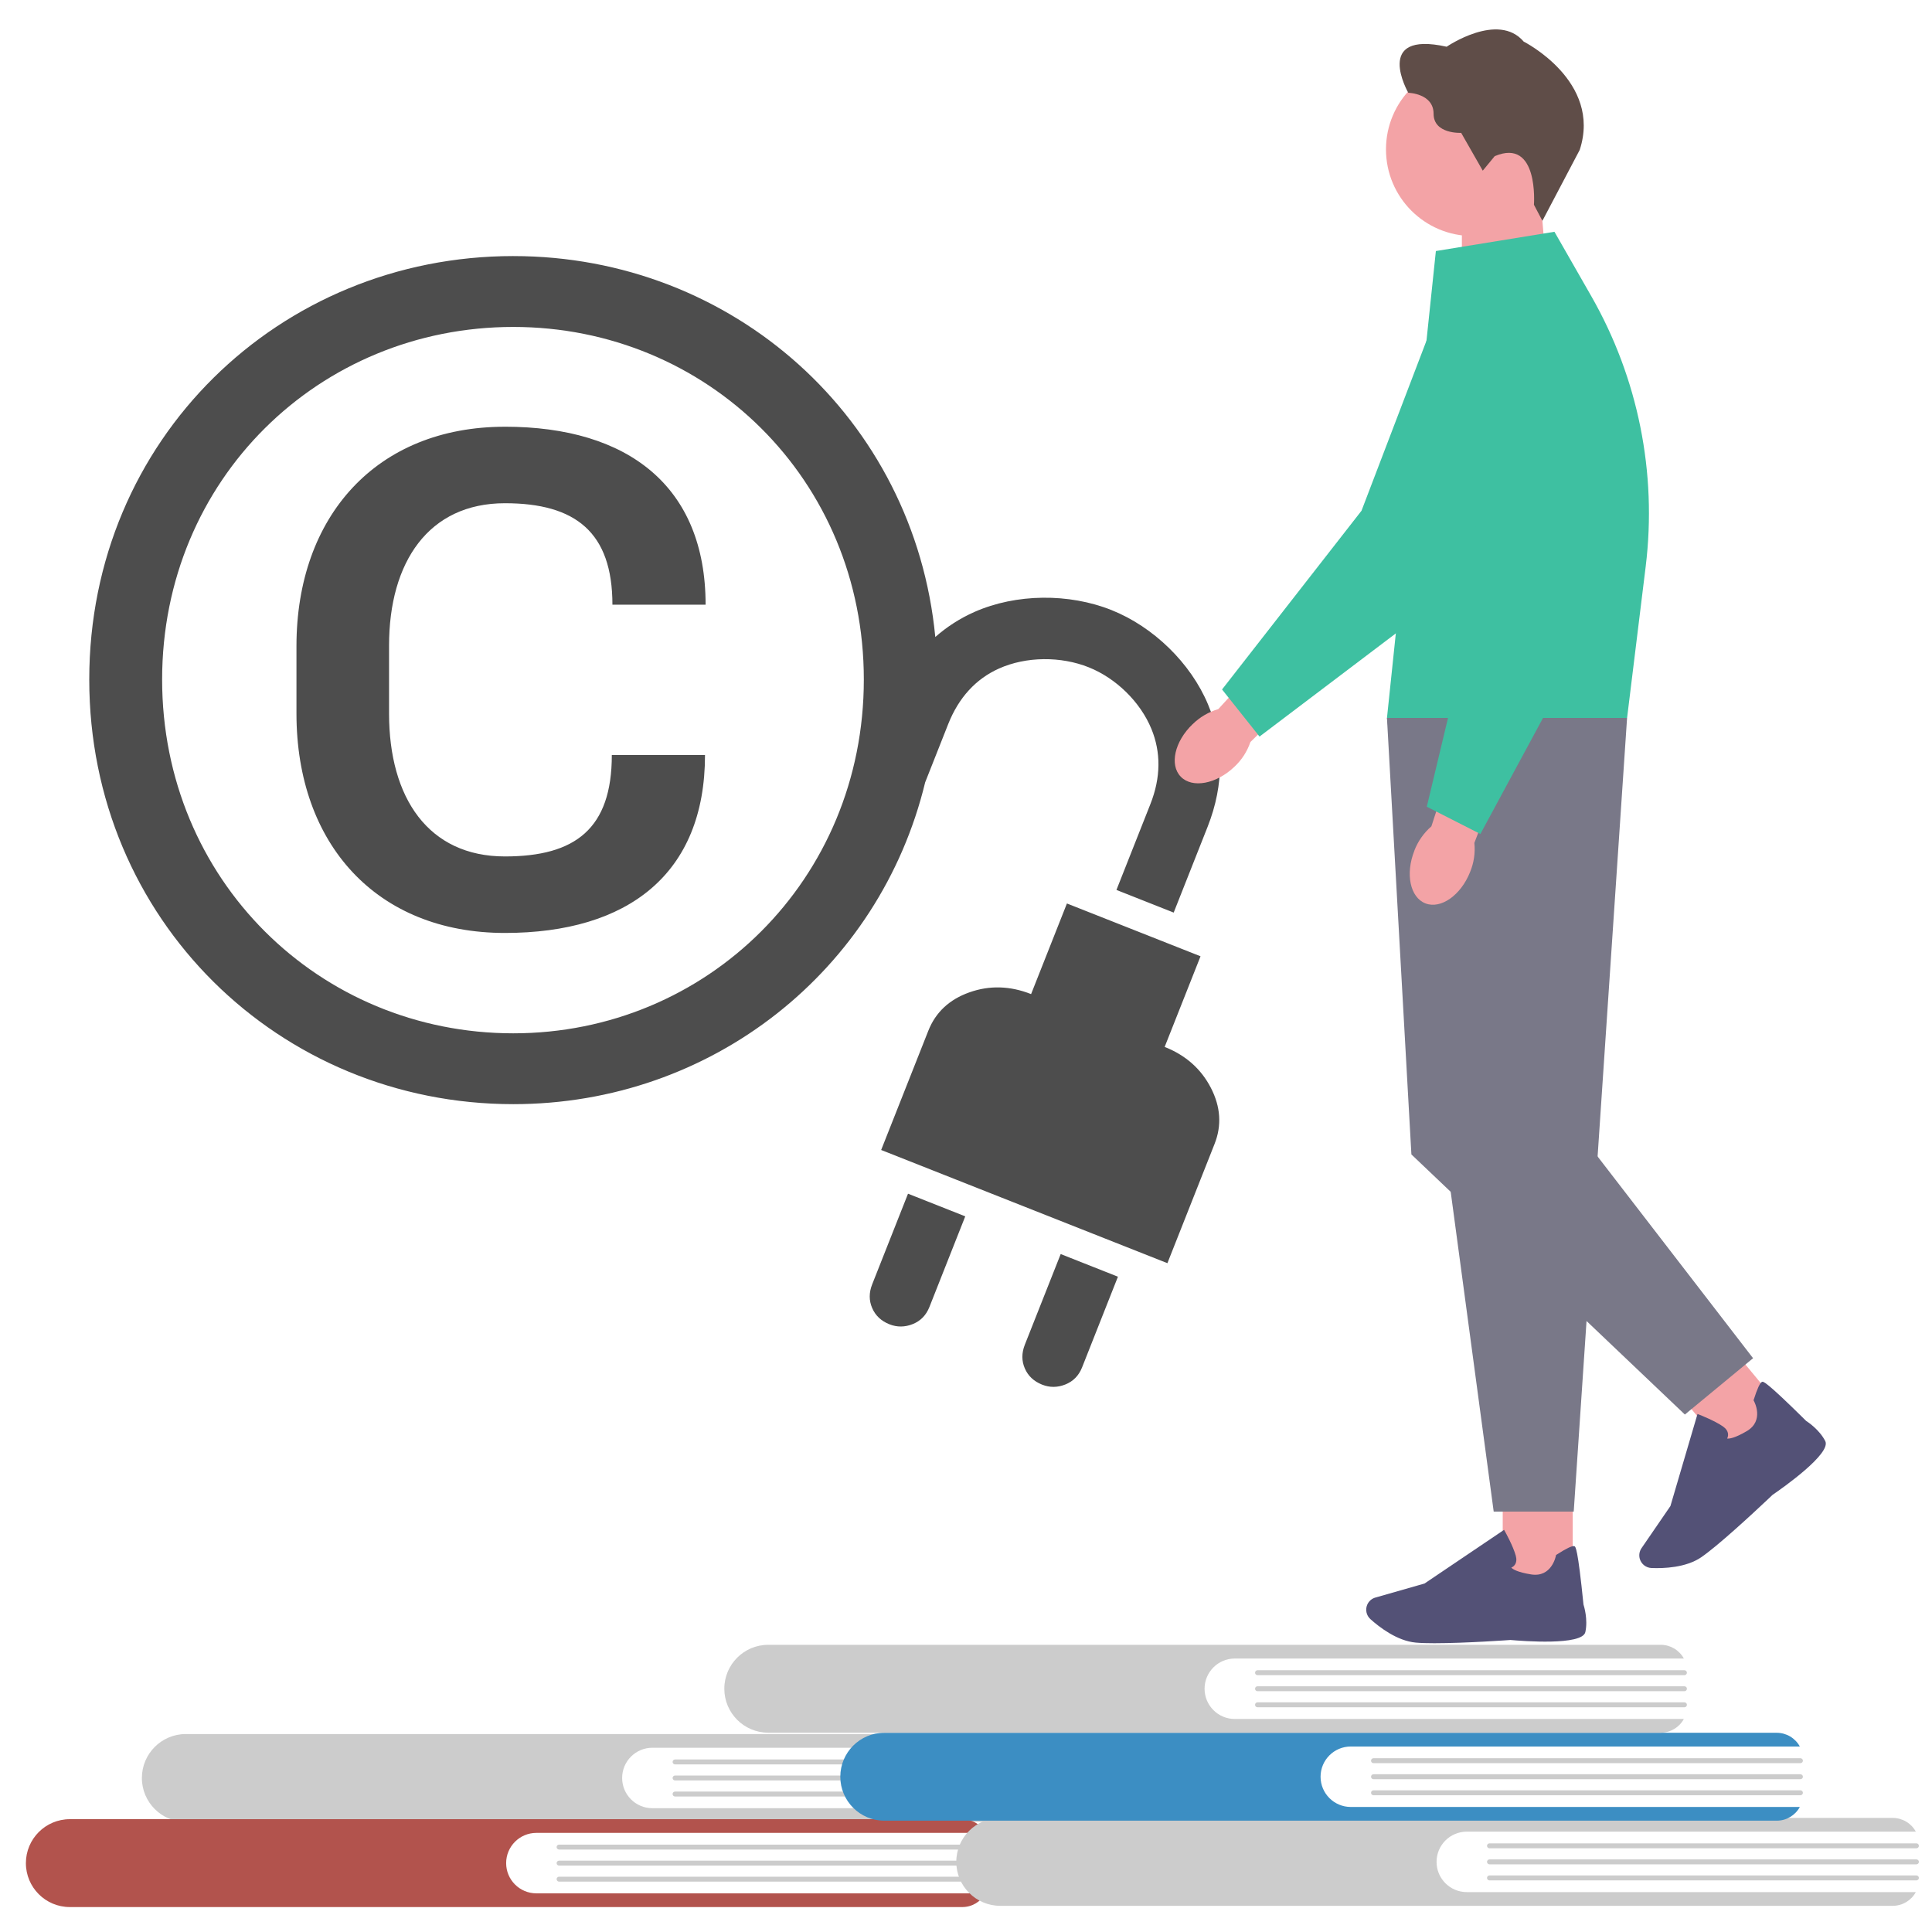
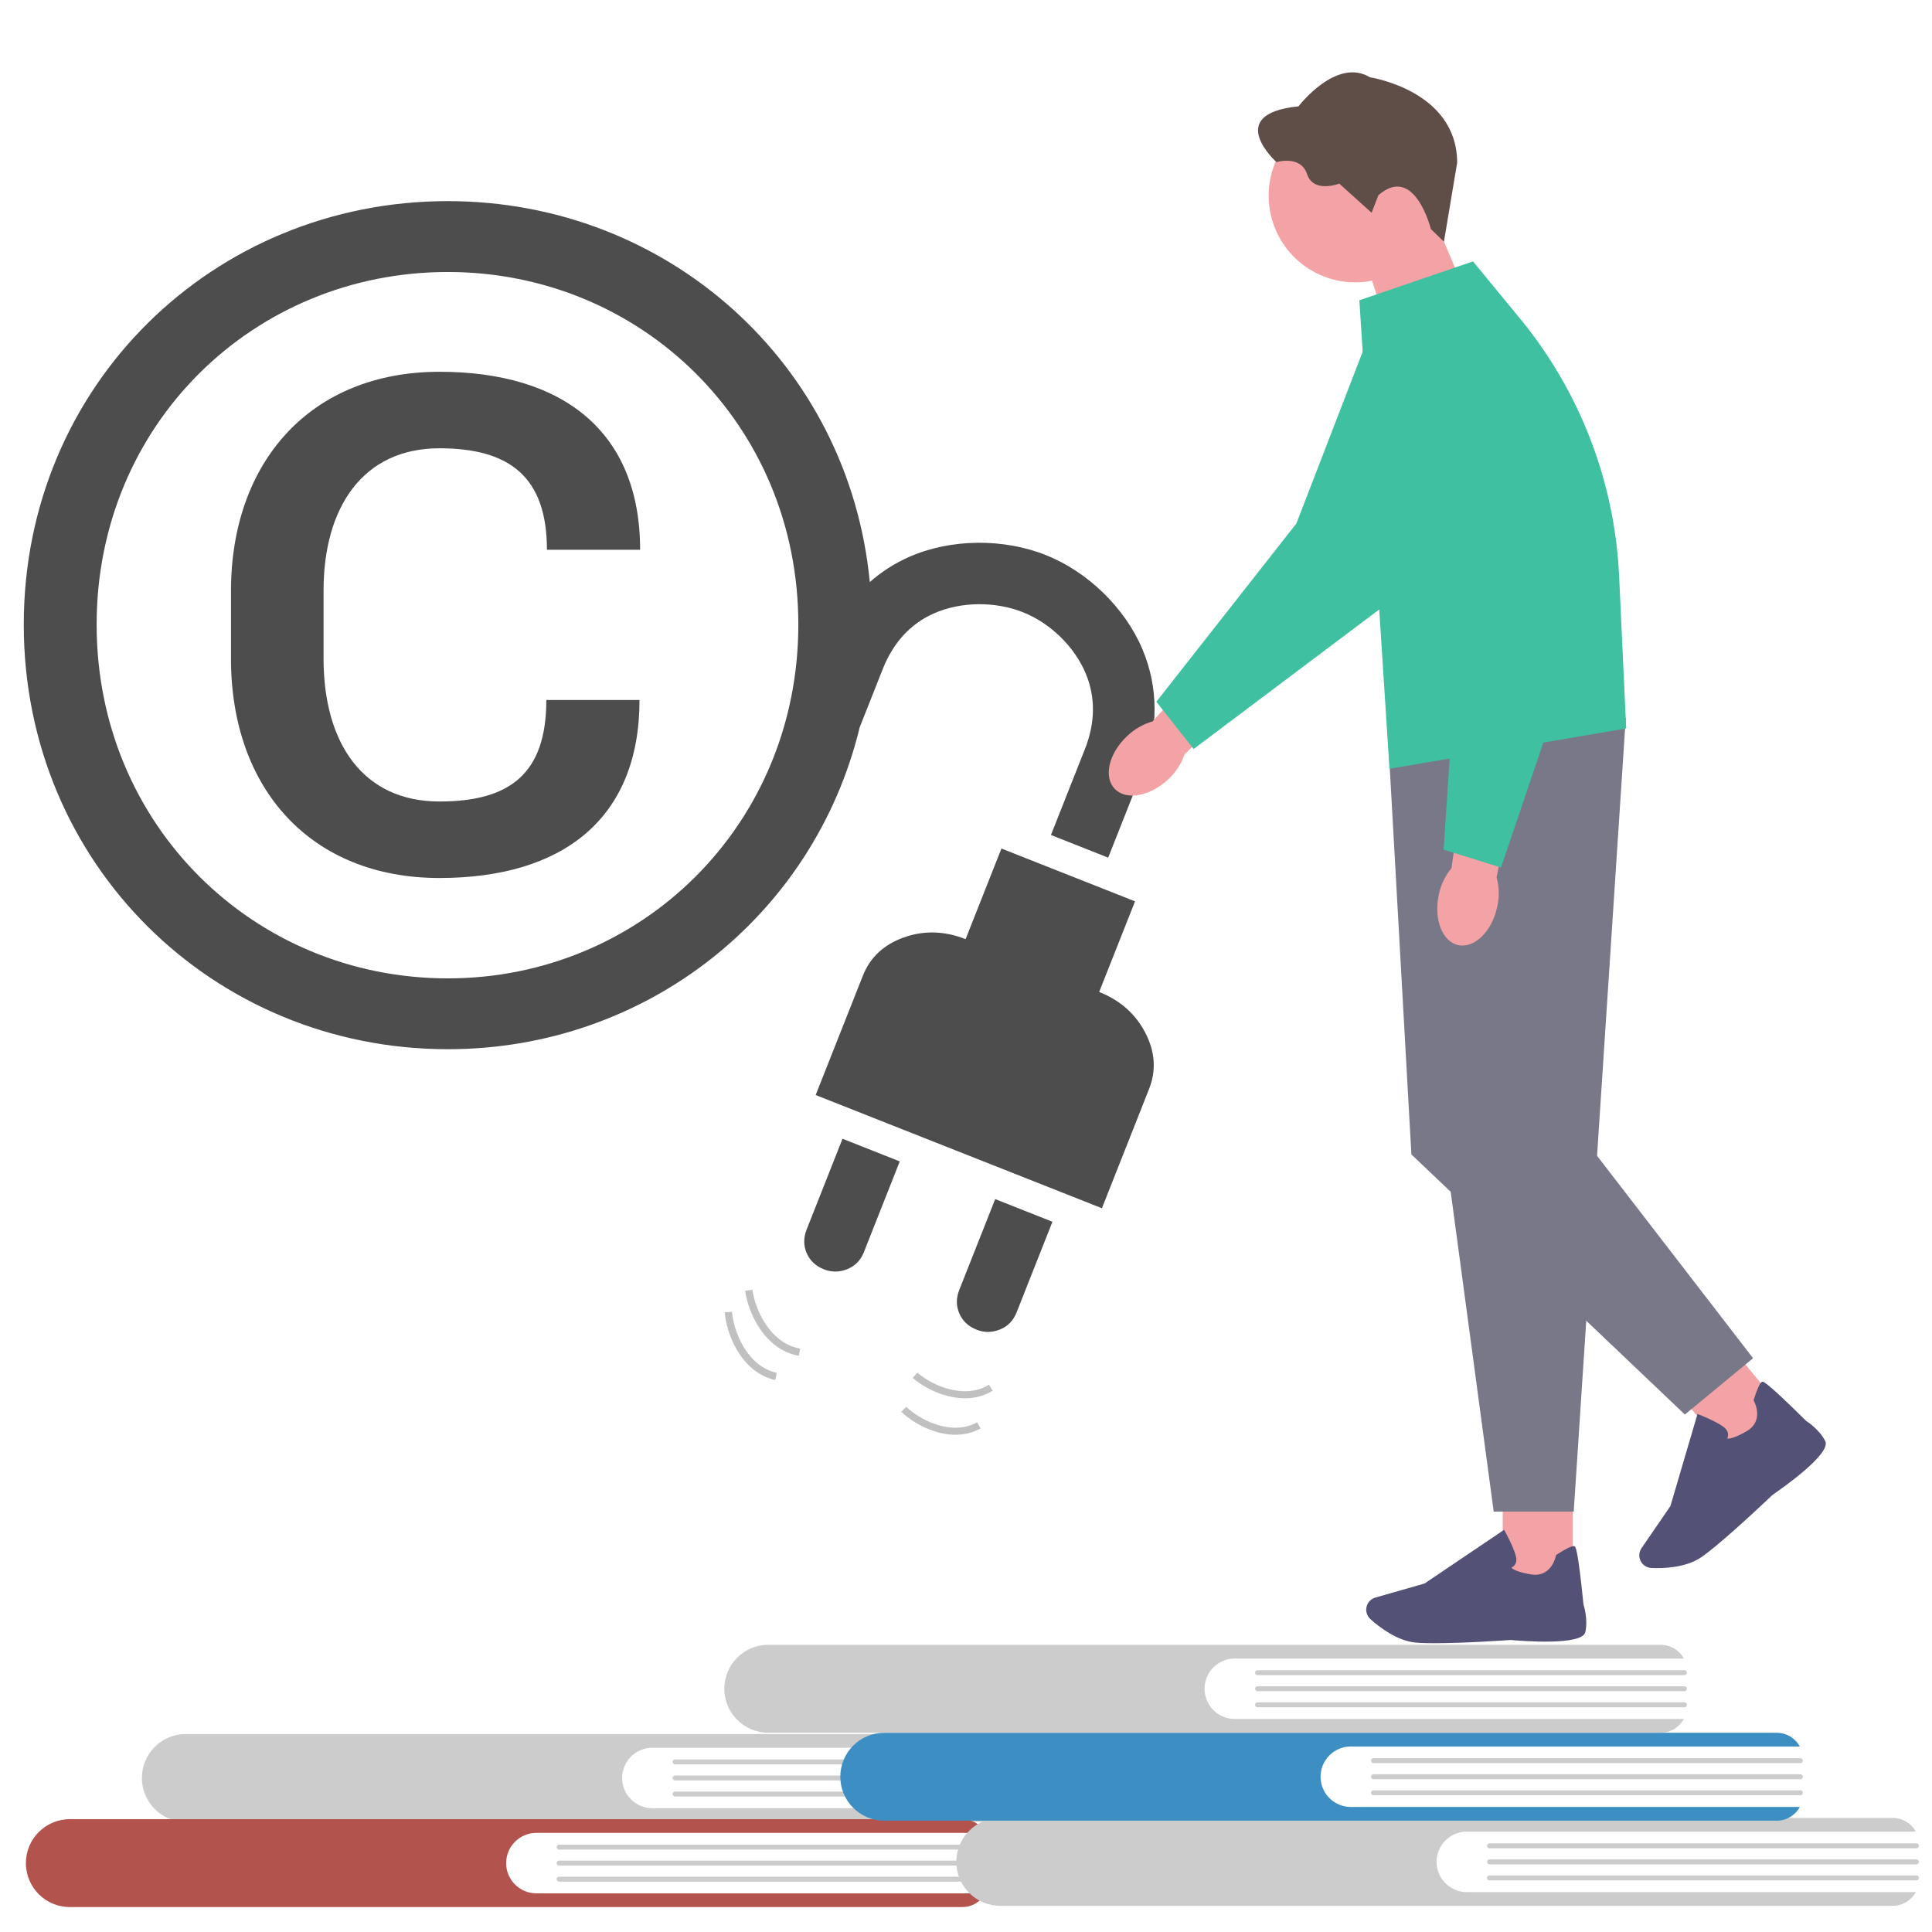
- <svg xmlns="http://www.w3.org/2000/svg" version="1.1" viewBox="0 0 1000 1000">
-   <g transform="matrix(1.2933 0 0 1.2933 -886.66 -3.9309)">
-     <path transform="translate(-231.17 -153)" d="m499.59 603.57a24.3 24.3 0 0 1 9.743-30.085c1.647-1.002 0.141-3.597-1.514-2.59a27.008 27.008 0 0 0-10.819 34.19c0.757 1.77 3.342 0.243 2.59-1.514z" fill="#3f3d56" />
-     <path transform="translate(-231.17 -153)" d="m500.45 607.61c-4.046-7.168-3.094-15.747-1.639-23.499 1.519-8.092 3.511-16.309 1.788-24.539a22.527 22.527 0 0 0-5.353-10.734c-1.311-1.423-3.428 0.702-2.121 2.121 5.089 5.527 5.679 13.545 4.853 20.665-0.974 8.399-3.733 16.583-3.39 25.117a27.202 27.202 0 0 0 3.272 12.382 1.501 1.501 0 0 0 2.59-1.514z" fill="#3f3d56" />
-     <path transform="translate(-231.17 -153)" d="m522.17 630.5h-51a4.505 4.505 0 0 1-4.5-4.5v-14.98a14.536 14.536 0 0 1 14.52-14.52h7.48a1.502 1.502 0 0 0 1.5-1.5v-7a2.503 2.503 0 0 1 2.5-2.5h8a2.503 2.503 0 0 1 2.5 2.5v7a1.502 1.502 0 0 0 1.5 1.5h7.48a14.536 14.536 0 0 1 14.52 14.52v14.98a4.505 4.505 0 0 1-4.5 4.5z" fill="#ccc" />
-     <path transform="translate(-231.17 -153)" d="m497.45 540.54c1.074 5.699-0.256 10.733-2.969 11.244s-5.784-3.694-6.858-9.393 2.229-15.175 2.229-15.175 6.525 7.625 7.598 13.323z" fill="#6c63ff" />
-     <path transform="translate(-231.17 -153)" d="m518.04 567.05c-3.4 4.697-7.97 7.193-10.207 5.574s-1.294-6.74 2.107-11.437 12.553-8.814 12.553-8.814-1.052 9.98-4.452 14.677z" fill="#6c63ff" />
-     <path transform="translate(-231.17 -153)" d="m405.59 243.57a24.3 24.3 0 0 1 9.743-30.085c1.647-1.002 0.141-3.597-1.514-2.59a27.008 27.008 0 0 0-10.819 34.19c0.757 1.77 3.342 0.243 2.59-1.514z" fill="#3f3d56" />
-     <path transform="translate(-231.17 -153)" d="m406.45 247.61c-4.046-7.168-3.094-15.747-1.639-23.499 1.519-8.092 3.511-16.309 1.788-24.539a22.527 22.527 0 0 0-5.353-10.734c-1.311-1.423-3.428 0.702-2.121 2.121 5.089 5.527 5.679 13.545 4.853 20.665-0.974 8.399-3.733 16.583-3.39 25.117a27.202 27.202 0 0 0 3.272 12.382 1.501 1.501 0 0 0 2.59-1.514z" fill="#3f3d56" />
-     <path transform="translate(-231.17 -153)" d="m428.17 270.5h-51a4.505 4.505 0 0 1-4.5-4.5v-14.98a14.536 14.536 0 0 1 14.52-14.52h7.48a1.502 1.502 0 0 0 1.5-1.5v-7a2.503 2.503 0 0 1 2.5-2.5h8a2.503 2.503 0 0 1 2.5 2.5v7a1.502 1.502 0 0 0 1.5 1.5h7.48a14.536 14.536 0 0 1 14.52 14.52v14.98a4.505 4.505 0 0 1-4.5 4.5z" fill="#ccc" />
-     <path transform="translate(-231.17 -153)" d="m403.45 180.54c1.074 5.699-0.256 10.733-2.969 11.244s-5.784-3.694-6.858-9.393 2.229-15.175 2.229-15.175 6.525 7.625 7.598 13.323z" fill="#6c63ff" />
-     <path transform="translate(-231.17 -153)" d="m424.04 207.05c-3.4 4.697-7.97 7.193-10.207 5.574s-1.294-6.74 2.107-11.437 12.553-8.814 12.553-8.814-1.052 9.98-4.452 14.677z" fill="#6c63ff" />
-     <g fill="#3f3d56">
-       <path transform="translate(-231.17 -153)" d="m554.17 746h-306a17.019 17.019 0 0 1-17-17v-559a17.019 17.019 0 0 1 17-17h306a17.019 17.019 0 0 1 17 17v559a17.019 17.019 0 0 1-17 17zm-306-591a15.017 15.017 0 0 0-15 15v559a15.017 15.017 0 0 0 15 15h306a15.017 15.017 0 0 0 15-15v-559a15.017 15.017 0 0 0-15-15z" />
-       <rect x="1" y="115.45" width="338" height="2" />
-       <rect x="1" y="235.48" width="338" height="2" />
-       <rect x="1" y="355.52" width="338" height="2" />
-       <rect x="1" y="475.55" width="338" height="2" />
-     </g>
-     <rect x="195" y="151" width="41" height="15" fill="#6c63ff" />
-     <rect x="195" y="200" width="41" height="15" fill="#6c63ff" />
-     <path transform="translate(-231.17 -153)" d="m464.17 390h-34a5.006 5.006 0 0 1-5-5v-97a5.006 5.006 0 0 1 5-5h34a5.006 5.006 0 0 1 5 5v97a5.006 5.006 0 0 1-5 5zm-34-105a3.003 3.003 0 0 0-3 3v97a3.003 3.003 0 0 0 3 3h34a3.003 3.003 0 0 0 3-3v-97a3.003 3.003 0 0 0-3-3z" fill="#3f3d56" />
-     <rect x="258" y="151" width="41" height="15" fill="#6c63ff" />
-     <rect x="258" y="200" width="41" height="15" fill="#6c63ff" />
-     <path transform="translate(-231.17 -153)" d="m527.17 390h-34a5.006 5.006 0 0 1-5-5v-97a5.006 5.006 0 0 1 5-5h34a5.006 5.006 0 0 1 5 5v97a5.006 5.006 0 0 1-5 5zm-34-105a3.003 3.003 0 0 0-3 3v97a3.003 3.003 0 0 0 3 3h34a3.003 3.003 0 0 0 3-3v-97a3.003 3.003 0 0 0-3-3z" fill="#3f3d56" />
-     <rect transform="rotate(-20.595 -273.74 870.96)" x="242.41" y="303.77" width="41" height="15" fill="#6c63ff" />
-     <rect transform="rotate(-20.595 -256.51 916.83)" x="259.64" y="349.64" width="41" height="15" fill="#6c63ff" />
-     <path transform="translate(-231.17 -153)" d="m273.31 390.88a5.009 5.009 0 0 1-4.678-3.244l-34.12-90.801a5.006 5.006 0 0 1 2.921-6.439l31.827-11.959a4.999 4.999 0 0 1 6.439 2.922l34.12 90.801a5.006 5.006 0 0 1-2.921 6.439h-1.2e-4l-31.827 11.959a4.996 4.996 0 0 1-1.761 0.322zm-2.289-110.76a3.006 3.006 0 0 0-1.057 0.193l-31.827 11.959a3.004 3.004 0 0 0-1.753 3.864l34.12 90.801a3 3 0 0 0 3.864 1.753l31.827-11.959a3.004 3.004 0 0 0 1.753-3.864l-34.12-90.801a3.006 3.006 0 0 0-2.807-1.946z" fill="#3f3d56" />
-   </g>
-   <path d="m265.69 132.54c-121.18 0-219.49 95.074-219.49 219.19 0 124.12 98.298 219.78 219.49 219.78 102.91 0 189.65-69.354 213.17-166.56l11.917-30.133c5.469-13.828 14.397-23.433 26.226-28.753 14.17-6.374 32.18-6.43 46.599-0.641 14.052 5.641 26.615 17.859 32.369 31.864 4.929 11.997 4.944 25.073-0.525 38.901l-17.574 44.441 29.628 11.722 17.574-44.441c8.723-22.06 8.354-43.854 0.193-63.318-8.999-21.467-28.325-40.184-49.943-48.815-21.986-8.78-49.374-8.604-71.017 0.991-7.389 3.276-14.154 7.617-20.199 12.948-10.881-113.16-104.8-197.17-218.41-197.17zm-0.024 36.684c100.16 0 181.45 78.927 181.45 182.51 0 103.58-81.304 183.11-181.45 183.11-100.47 0-181.75-79.53-181.75-183.11 0-103.58 81.287-182.51 181.75-182.51zm-4.316 51.654c-66.465 0-107.9 46.359-107.9 113.55v34.915c0 67.489 41.432 113.55 107.9 113.55 63.682 0 103.56-30.508 103.56-92.13h-48.232c0 38.146-18.849 52.528-55.328 52.528-39.57 0-59.975-30.231-59.975-73.952v-35.207c0-43.134 20.404-73.661 59.975-73.661 36.478 0 55.639 14.969 55.639 52.528h48.232c0-61.327-40.189-92.13-103.88-92.13zm290.89 246.76-18.547 46.91c-10.864-4.297-21.515-4.603-31.921-0.914-10.406 3.69-17.493 10.321-21.268 19.868l-24.417 61.724 148.16 58.594 24.417-61.743c3.776-9.548 3.143-19.216-1.925-29.025-5.068-9.809-13.048-16.874-23.912-21.171l18.565-46.91-69.151-27.334zm-82.253 150.22-18.547 46.91c-1.693 4.28-1.691 8.381 0 12.287 1.692 3.905 4.663 6.706 8.943 8.398 3.951 1.563 7.964 1.53 12.034-0.1 4.07-1.627 6.958-4.585 8.651-8.865l18.547-46.91-29.628-11.722zm79.026 31.241-18.565 46.929c-1.693 4.28-1.691 8.362 0 12.267 1.692 3.905 4.682 6.706 8.962 8.398 3.951 1.563 7.964 1.53 12.034-0.1 4.07-1.627 6.958-4.585 8.651-8.865l18.547-46.91-29.628-11.722z" fill="#4d4d4d" stroke-width="9.954" />
+ <svg xmlns="http://www.w3.org/2000/svg" version="1.1" viewBox="0 0 1e3 1e3">
+   <path d="m231.79 104.1c-121.18 0-219.49 95.074-219.49 219.19 0 124.12 98.298 219.78 219.49 219.78 102.91 0 189.65-69.354 213.17-166.56l11.917-30.133c5.469-13.828 14.397-23.433 26.226-28.753 14.17-6.374 32.18-6.43 46.599-0.641 14.052 5.641 26.615 17.859 32.369 31.864 4.929 11.997 4.944 25.073-0.525 38.901l-17.574 44.441 29.628 11.722 17.574-44.441c8.723-22.06 8.354-43.854 0.193-63.318-8.999-21.467-28.325-40.184-49.943-48.815-21.986-8.78-49.374-8.604-71.017 0.991-7.389 3.276-14.154 7.617-20.199 12.948-10.881-113.16-104.8-197.17-218.41-197.17zm-0.024 36.684c100.16 0 181.45 78.927 181.45 182.51 0 103.58-81.304 183.11-181.45 183.11-100.47 0-181.75-79.53-181.75-183.11s81.287-182.51 181.75-182.51zm-4.316 51.654c-66.465 0-107.9 46.359-107.9 113.55v34.915c0 67.489 41.432 113.55 107.9 113.55 63.682 0 103.56-30.508 103.56-92.13h-48.232c0 38.146-18.849 52.528-55.328 52.528-39.57 0-59.975-30.231-59.975-73.952v-35.207c0-43.134 20.404-73.661 59.975-73.661 36.478 0 55.639 14.969 55.639 52.528h48.232c0-61.327-40.189-92.13-103.88-92.13zm290.89 246.76-18.547 46.91c-10.864-4.297-21.515-4.603-31.921-0.914-10.406 3.69-17.493 10.321-21.268 19.868l-24.417 61.724 148.16 58.594 24.417-61.743c3.776-9.548 3.143-19.216-1.925-29.025-5.068-9.809-13.048-16.874-23.912-21.171l18.565-46.91-69.151-27.334zm-82.253 150.22-18.547 46.91c-1.693 4.28-1.691 8.381 0 12.287 1.692 3.905 4.663 6.706 8.943 8.398 3.951 1.563 7.964 1.53 12.034-0.1 4.07-1.627 6.958-4.585 8.651-8.865l18.547-46.91-29.628-11.722zm79.026 31.241-18.565 46.929c-1.693 4.28-1.691 8.362 0 12.267 1.692 3.905 4.682 6.706 8.962 8.398 3.951 1.563 7.964 1.53 12.034-0.1 4.07-1.627 6.958-4.585 8.651-8.865l18.547-46.91-29.628-11.722z" fill="#4d4d4d" stroke-width="9.954" />
  <g transform="matrix(1.4507 0 0 1.4507 3.2339 -13.942)" stroke-width="0">
-     <path d="m423.32 267.97c2.54-2.493 5.665-4.33 9.124-5.355l25.154-27.42 13.263 12.714-26.955 26.454c-1.157 3.387-3.113 6.417-5.725 8.838-6.452 6.166-15.004 7.753-19.107 3.542-4.115-4.198-2.218-12.607 4.222-18.761h0.024z" fill="#f3a3a6" />
-     <path d="m433.8 255.62 13.358 16.793 69.045-52.264 0.06-0.119 40.349-75.295c6.178-11.533 2.755-25.882-7.967-33.372-6.56-4.592-14.718-5.868-22.375-3.518-7.657 2.35-13.68 7.991-16.543 15.469l-26.18 68.52-49.747 63.762z" fill="#3ec0a1" />
-     <polygon transform="matrix(1.1927 0 0 1.1927 -95.015 -114.83)" points="515.11 164.58 515.11 202.02 541.13 193.47 538.71 164.58" fill="#f3a3a6" />
-     <path d="m492.28 62.908c0 17.079 13.835 30.915 30.915 30.915 17.079 0 30.915-13.835 30.915-30.915s-13.835-30.915-30.915-30.915c-17.079 0-30.915 13.835-30.915 30.915z" fill="#f3a3a6" />
-     <path d="m545.07 82.671 3.018 5.725 13.31-25.297c8.015-24.546-19.978-38.643-19.978-38.643-9.136-10.758-27.492 1.825-27.492 1.825-26.478-5.88-13.692 16.435-13.692 16.435s9.029 0.203 9.029 7.502c0 7.311 9.84 6.798 9.84 6.798l7.705 13.489 4.258-5.176c15.827-6.703 14.002 17.342 14.002 17.342z" fill="#5f4d48" />
+     <path d="m399.83 272.33c2.549-2.484 5.68-4.311 9.142-5.325l25.245-27.336 13.221 12.758-27.043 26.364c-1.168 3.383-3.134 6.406-5.754 8.819-6.473 6.145-15.03 7.702-19.119 3.479-4.101-4.212-2.176-12.614 4.285-18.747l0.024 8e-5z" fill="#f3a3a6" />
+     <path d="m410.35 260.01 13.302 16.837 69.219-52.033 0.06-0.119 40.6-75.16c6.217-11.512 2.841-25.873-7.856-33.398-6.544-4.614-14.698-5.917-22.363-3.593-7.665 2.324-13.707 7.945-16.594 15.414l-26.408 68.432-49.959 63.596z" fill="#3ec0a1" />
+     <polygon transform="matrix(1.1327 -.37357 .37357 1.1327 -161.44 104.27)" points="515.11 164.58 515.11 202.02 541.13 193.47 538.71 164.58" fill="#f3a3a6" />
+     <path d="m451.98 89.119c5.349 16.22 22.822 25.026 39.042 19.676 16.22-5.349 25.026-22.822 19.676-39.042-5.35-16.221-22.822-25.026-39.042-19.676-16.22 5.349-25.026 22.822-19.676 39.042z" fill="#f3a3a6" />
+     <path d="m508.3 91.353 4.659 4.492 4.717-28.193c-0.077-25.821-31.076-30.441-31.076-30.441-12.046-7.355-25.537 10.344-25.537 10.344-26.987 2.709-7.855 19.897-7.855 19.897s8.638-2.635 10.924 4.297c2.29 6.943 11.474 3.374 11.474 3.374l11.542 10.397 2.422-6.25c12.931-11.323 18.729 12.084 18.729 12.084z" fill="#5f4d48" />
    <rect x="533.93" y="539.02" width="24.975" height="35.435" fill="#f3a3a6" />
    <path d="m509.61 595.9c10.961 0 26.967-1.145 27.086-1.157 4.282 0.382 25.655 2.063 26.716-2.827 0.978-4.497-0.465-9.196-0.668-9.84-2.063-20.431-2.827-20.669-3.28-20.801-0.728-0.215-2.85 0.799-6.297 3.018l-0.215 0.143-0.048 0.25c-0.06 0.31-1.586 7.812-8.826 6.667-4.962-0.787-6.572-1.885-7.085-2.421 0.417-0.191 0.942-0.525 1.312-1.097 0.537-0.835 0.632-1.908 0.274-3.196-0.93-3.387-3.721-8.409-3.841-8.623l-0.322-0.572-28.386 19.155-17.533 5.009c-1.324 0.37-2.385 1.324-2.922 2.588-0.739 1.765-0.286 3.817 1.145 5.105 3.184 2.862 9.518 7.764 16.149 8.373 1.765 0.167 4.103 0.227 6.727 0.227z" fill="#535176" />
    <rect transform="rotate(-39.6)" x="136.69" y="764.36" width="24.975" height="35.435" fill="#f3a3a6" />
-     <g>
-       <path d="m610.08 561.11c8.444-6.989 20.049-18.069 20.133-18.153 3.542-2.421 21.087-14.754 18.785-19.202-2.111-4.091-6.214-6.798-6.786-7.156-14.611-14.444-15.338-14.133-15.779-13.943-0.704 0.298-1.694 2.421-2.934 6.333l-0.072 0.239 0.119 0.227c0.167 0.286 3.769 7.049-2.54 10.77-4.33 2.552-6.262 2.731-7.001 2.648 0.203-0.417 0.394-1.014 0.31-1.694-0.119-0.978-0.728-1.873-1.825-2.636-2.886-2.016-8.23-4.115-8.456-4.198l-0.608-0.239-9.661 32.847-10.317 15.04c-0.775 1.133-0.99 2.54-0.596 3.864 0.561 1.837 2.218 3.125 4.139 3.208 4.27 0.179 12.273-0.084 17.771-3.841 1.455-1.002 3.292-2.445 5.319-4.115z" fill="#535176" />
-       <path d="m492.64 265.76 38.071 283.18h28.553l19.035-283.18h-85.671z" fill="#797888" />
-       <polygon transform="matrix(1.1927 0 0 1.1927 -95.015 -114.83)" points="500.01 449.68 492.7 319.1 507.33 332.18 554.55 448.79 602.22 510.64 581.82 527.49" fill="#797888" />
-       <path d="m510.08 99.178-17.449 166.58h85.671l6.643-54.065c4.091-33.396-2.719-67.22-19.417-96.418l-13.144-22.971z" fill="#3ec0a1" />
-     </g>
-     <path d="m502.4 313.1c1.276-3.328 3.363-6.297 6.083-8.659l11.51-35.399 17.354 6.071-13.537 35.244c0.37 3.554-0.167 7.12-1.539 10.424-3.304 8.277-10.436 13.275-15.911 11.152s-7.24-10.555-3.936-18.833z" fill="#f3a3a6" />
-     <path d="m506.84 297.44 19.119 9.732 41.136-76.201v-0.131s5.474-85.242 5.474-85.242c0.835-13.048-8.23-24.689-21.099-27.05-7.884-1.443-15.839 0.775-21.814 6.095-5.999 5.319-9.136 12.965-8.635 20.956l4.616 73.196-18.797 78.658z" fill="#3ec0a1" />
+     <path d="m610.08 561.11c8.444-6.989 20.049-18.069 20.133-18.153 3.542-2.421 21.087-14.754 18.785-19.202-2.111-4.091-6.214-6.798-6.786-7.156-14.611-14.444-15.338-14.133-15.779-13.943-0.704 0.298-1.694 2.421-2.934 6.333l-0.072 0.239 0.119 0.227c0.167 0.286 3.769 7.049-2.54 10.77-4.33 2.552-6.262 2.731-7.001 2.648 0.203-0.417 0.394-1.014 0.31-1.694-0.119-0.978-0.728-1.873-1.825-2.636-2.886-2.016-8.23-4.115-8.456-4.198l-0.608-0.239-9.661 32.847-10.317 15.04c-0.775 1.133-0.99 2.54-0.596 3.864 0.561 1.837 2.218 3.125 4.139 3.208 4.27 0.179 12.273-0.084 17.771-3.841 1.455-1.002 3.292-2.445 5.319-4.115z" fill="#535176" />
+     <path d="m492.64 265.76 38.071 283.18h28.553l18.572-283.18h-85.208z" fill="#797888" />
+     <polygon transform="matrix(1.1927,0,0,1.1927,-95.015,-114.83)" points="507.33 332.18 554.55 448.79 602.22 510.64 581.82 527.49 500.01 449.68 492.7 319.1" fill="#797888" />
+     <path d="m482.78 116.75 10.745 167.15 84.457-14.373-2.521-54.413c-1.57-33.609-13.958-65.811-35.318-91.794l-16.811-20.44z" fill="#3ec0a1" />
+     <path d="m511.09 328.93c0.7-3.494 2.259-6.772 4.544-9.557l5.408-36.828 18.127 3.073-7.432 37.016c0.961 3.442 1.03 7.048 0.232 10.534-1.868 8.714-8.061 14.838-13.815 13.663-5.754-1.174-8.908-9.191-7.04-17.906z" fill="#f3a3a6" />
+     <path d="m512.84 312.75 20.481 6.387 27.769-82.022-0.022-0.129-8.904-84.952c-1.366-13.003-12.255-22.958-25.338-23.127-8.014-0.1-15.484 3.421-20.482 9.668-5.022 6.25-6.832 14.314-4.997 22.108l16.83 71.384-5.334 80.697z" fill="#3ec0a1" />
  </g>
  <g transform="matrix(.7352 0 0 .7352 374.91 654.59)">
    <g transform="matrix(1 0 0 -1 129.1 706.35)">
      <g fill="#ccc">
        <path d="m-179.76 366.25a21.283 21.283 0 0 1 0-42.566h316.13a18.505 18.505 0 0 0-16.237-9.653h-628.39a30.932 30.932 0 0 0-30.897 30.936 30.952 30.952 0 0 0 30.897 30.936h628.39a18.506 18.506 0 0 0 16.237-9.653z" />
        <path d="m136.79 335.41h-300.57a1.737 1.737 0 0 1 0-3.475h300.57a1.737 1.737 0 0 1 0 3.475z" />
        <path d="m136.79 346.7h-300.57a1.737 1.737 0 0 1 0-3.475h300.57a1.737 1.737 0 0 1 0 3.475z" />
        <path d="m136.79 358h-300.57a1.737 1.737 0 0 1 0-3.475h300.57a1.737 1.737 0 0 1 0 3.475z" />
      </g>
      <path d="m-261.42 306.31a21.283 21.283 0 0 1 0-42.566h316.13a18.505 18.505 0 0 0-16.237-9.653h-628.39a30.933 30.933 0 0 0-30.898 30.936 30.952 30.952 0 0 0 30.898 30.936h628.39a18.505 18.505 0 0 0 16.237-9.653z" fill="#b2534d" />
      <g fill="#ccc">
        <path d="m55.135 275.47h-300.57a1.737 1.737 0 0 1 0-3.475h300.57a1.737 1.737 0 1 1 0 3.475z" />
        <path d="m55.135 286.76h-300.57a1.737 1.737 0 0 1 0-3.475h300.57a1.737 1.737 0 1 1 0 3.475z" />
        <path d="m55.135 298.06h-300.57a1.737 1.737 0 0 1 0-3.475h300.57a1.737 1.737 0 1 1 0 3.475z" />
      </g>
    </g>
    <g fill="#ccc">
      <path transform="translate(-144.2 -224.31)" d="m666.91 666.04a21.283 21.283 0 0 1 0-42.566h316.13a18.505 18.505 0 0 0-16.237-9.653h-628.39a30.932 30.932 0 0 0-30.897 30.936 30.952 30.952 0 0 0 30.897 30.936h628.39a18.506 18.506 0 0 0 16.237-9.653z" />
      <path transform="translate(-144.2 -224.31)" d="m983.46 635.2h-300.57a1.737 1.737 0 0 1 0-3.475h300.57a1.737 1.737 0 0 1 0 3.475z" />
      <path transform="translate(-144.2 -224.31)" d="m983.46 646.49h-300.57a1.737 1.737 0 0 1 0-3.475h300.57a1.737 1.737 0 0 1 0 3.475z" />
      <path transform="translate(-144.2 -224.31)" d="m983.46 657.79h-300.57a1.737 1.737 0 0 1 0-3.475h300.57a1.737 1.737 0 0 1 0 3.475z" />
    </g>
    <path transform="translate(-144.2 -224.31)" d="m585.25 606.1a21.283 21.283 0 0 1 0-42.566h316.13a18.505 18.505 0 0 0-16.237-9.653h-628.39a30.933 30.933 0 0 0-30.898 30.936 30.952 30.952 0 0 0 30.898 30.936h628.39a18.505 18.505 0 0 0 16.237-9.653z" fill="#3c8ec3" />
    <g fill="#ccc">
      <path transform="translate(-144.2 -224.31)" d="m901.8 575.26h-300.57a1.737 1.737 0 0 1 0-3.475h300.57a1.737 1.737 0 1 1 0 3.475z" />
      <path transform="translate(-144.2 -224.31)" d="m901.8 586.55h-300.57a1.737 1.737 0 0 1 0-3.475h300.57a1.737 1.737 0 1 1 0 3.475z" />
      <path transform="translate(-144.2 -224.31)" d="m901.8 597.85h-300.57a1.737 1.737 0 0 1 0-3.475h300.57a1.737 1.737 0 1 1 0 3.475z" />
      <path transform="translate(-144.2 -224.31)" d="m503.59 544.16a21.283 21.283 0 0 1 0-42.566h316.13a18.506 18.506 0 0 0-16.237-9.653h-628.39a30.932 30.932 0 0 0-30.897 30.936 30.952 30.952 0 0 0 30.897 30.936h628.39a18.505 18.505 0 0 0 16.237-9.653z" />
      <path transform="translate(-144.2 -224.31)" d="m820.15 513.32h-300.57a1.737 1.737 0 0 1 0-3.475h300.57a1.737 1.737 0 1 1 0 3.475z" />
      <path transform="translate(-144.2 -224.31)" d="m820.15 524.61h-300.57a1.737 1.737 0 1 1 0-3.475h300.57a1.737 1.737 0 1 1 0 3.475z" />
      <path transform="translate(-144.2 -224.31)" d="m820.15 535.91h-300.57a1.737 1.737 0 0 1 0-3.475h300.57a1.737 1.737 0 1 1 0 3.475z" />
    </g>
  </g>
+   <g fill="none" stroke="#7f7f7f" stroke-opacity=".495">
+     <path d="m401.67 712.45c-16.756-3.739-23.897-23.048-24.655-33.305" stroke-width="3.792" />
+     <path d="m413.82 699.89c-16.917-2.925-24.983-21.866-26.236-32.075" stroke-width="3.792" />
+     <path d="m506.67 737.77c-14.427 7.941-31.815-1.42-38.869-8.319" stroke-width="3.637" />
+     <path d="m512.85 718.27c-14.027 8.629-31.847 0.119-39.225-6.431" stroke-width="3.637" />
+   </g>
</svg>
